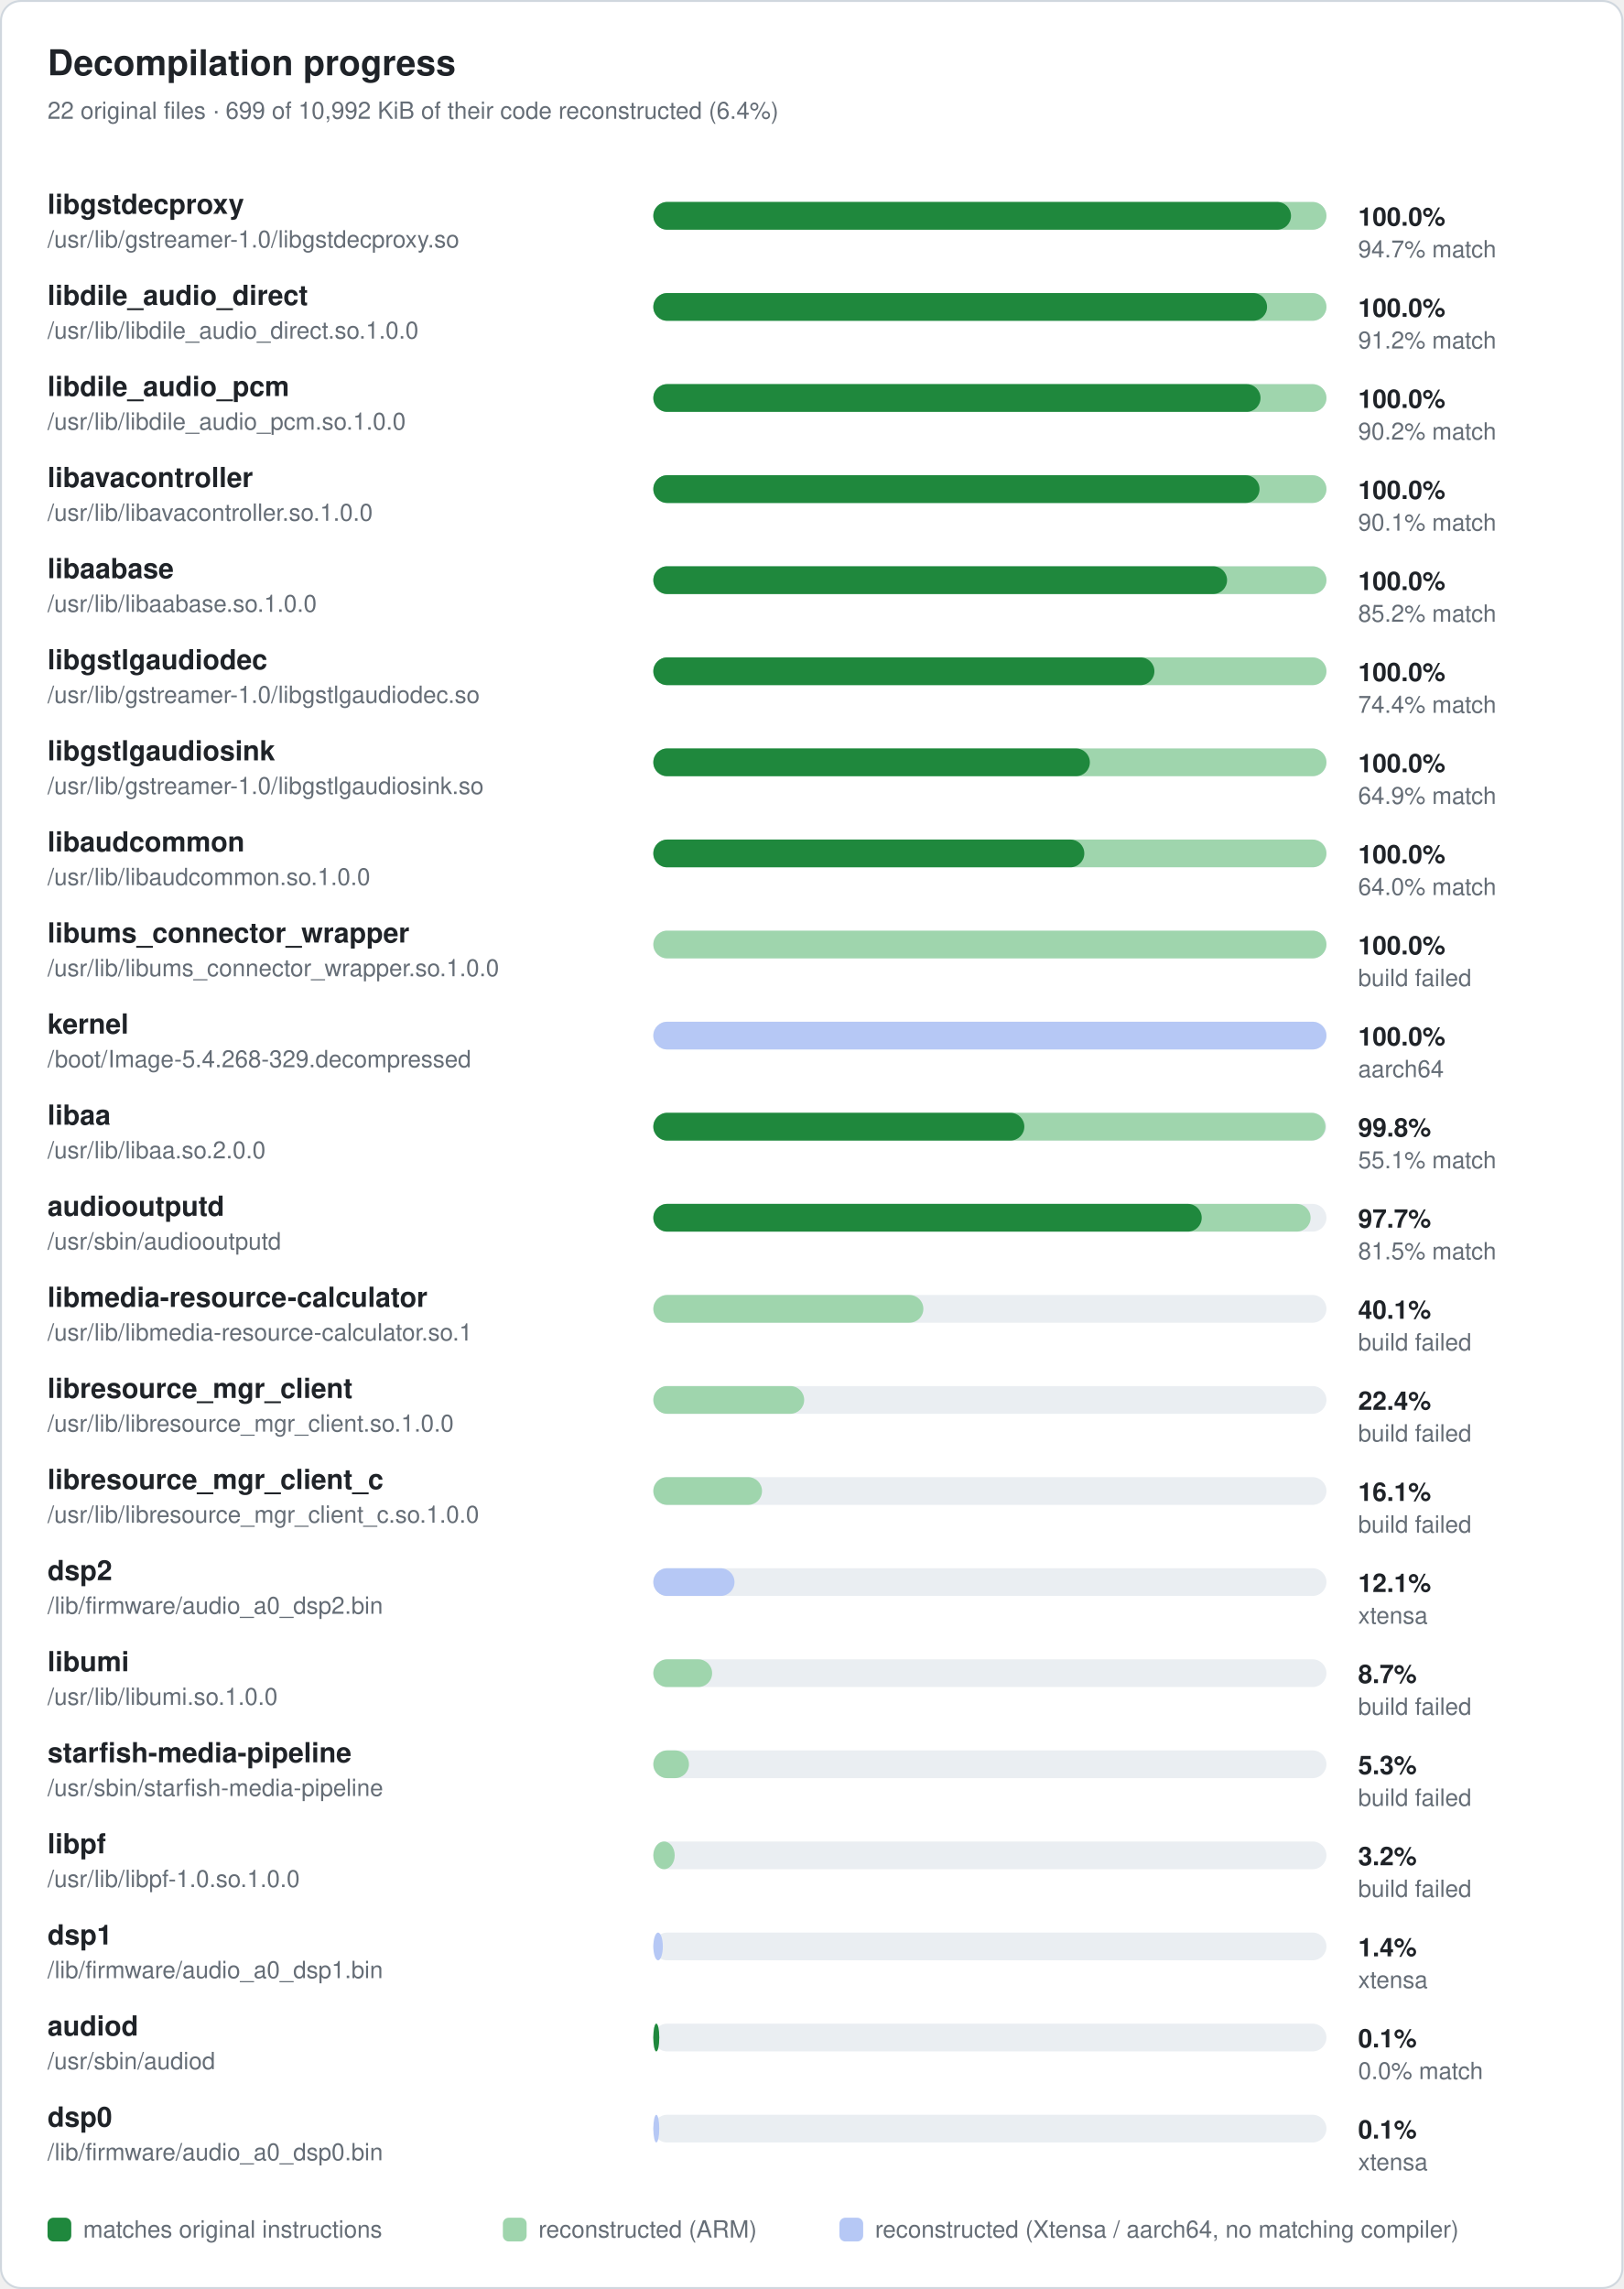
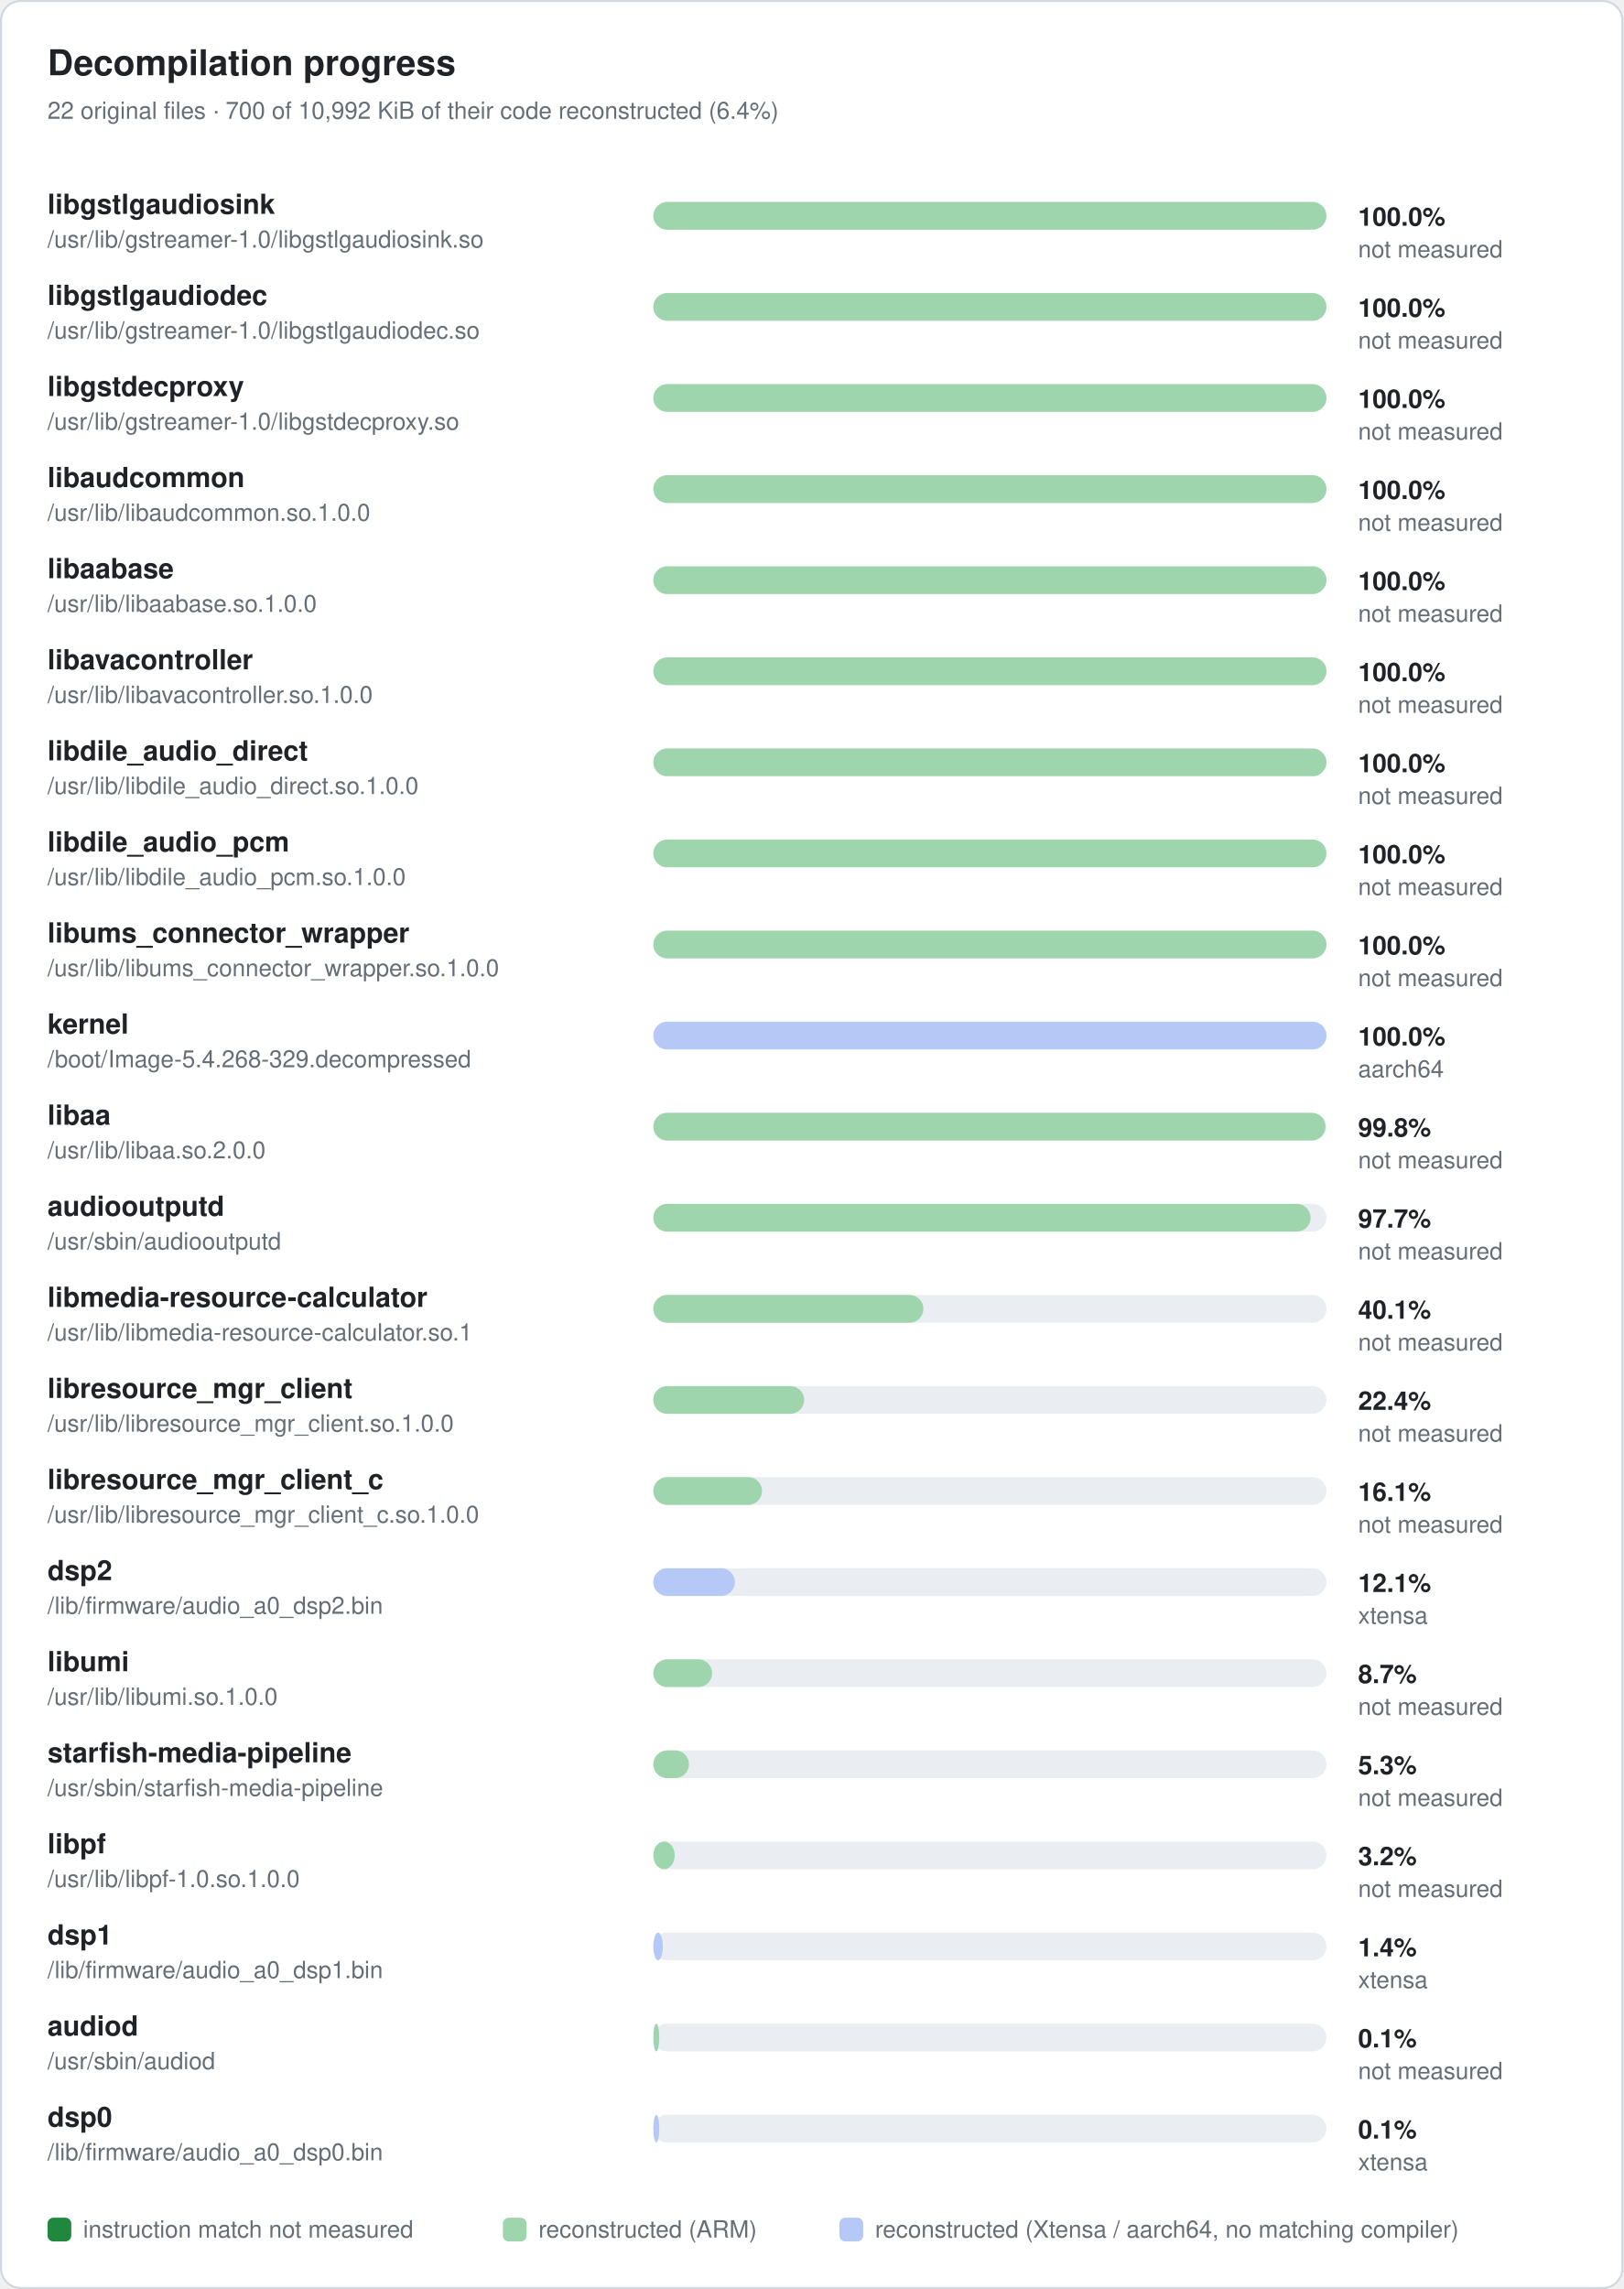
<svg xmlns="http://www.w3.org/2000/svg" width="820" height="1156" viewBox="0 0 820 1156" role="img" aria-label="Decompilation progress">
  <style>
  text { font-family: -apple-system, BlinkMacSystemFont, "Segoe UI", Helvetica, Arial, sans-serif; fill: #1f2328; }
  .title { font-size: 18px; font-weight: 600; }
  .sub, .path, .legend { font-size: 12px; fill: #656d76; }
  .name { font-size: 14px; font-weight: 600; }
  .pct { font-size: 13px; font-weight: 600; font-variant-numeric: tabular-nums; }
  .card { fill: #ffffff; stroke: #d0d7de; }
  .track { fill: #eaeef2; }
  .cov { fill: #9fd5ad; }
  .match { fill: #1f883d; }
  .dsp { fill: #b6c8f5; }
  @media (prefers-color-scheme: dark) {
    text { fill: #e6edf3; }
    .sub, .path, .legend { fill: #8d96a0; }
    .card { fill: #0d1117; stroke: #30363d; }
    .track { fill: #21262d; }
    .cov { fill: #2e6b3d; }
    .match { fill: #3fb950; }
    .dsp { fill: #3b5bab; }
  }
</style>
  <rect class="card" x="0.5" y="0.5" width="819" height="1155" rx="10" />
  <text class="title" x="24" y="38">Decompilation progress</text>
-   <text class="sub" x="24" y="60">22 original files · 699 of 10,992 KiB of their code reconstructed (6.4%)</text>
-   <text class="name" x="24" y="108">libgstdecproxy</text>
-   <text class="path" x="24" y="125">/usr/lib/gstreamer-1.0/libgstdecproxy.so</text>
+   <text class="sub" x="24" y="60">22 original files · 700 of 10,992 KiB of their code reconstructed (6.4%)</text>
+   <text class="name" x="24" y="108">libgstlgaudiosink</text>
+   <text class="path" x="24" y="125">/usr/lib/gstreamer-1.0/libgstlgaudiosink.so</text>
  <rect class="track" x="330" y="102" width="340" height="14" rx="7" />
  <rect class="cov" x="330" y="102" width="340.0" height="14" rx="7" />
-   <rect class="match" x="330" y="102" width="322.1" height="14" rx="7" />
  <text class="pct" x="686" y="114">100.0%</text>
-   <text class="path" x="686" y="130">94.7% match</text>
-   <text class="name" x="24" y="154">libdile_audio_direct</text>
-   <text class="path" x="24" y="171">/usr/lib/libdile_audio_direct.so.1.0.0</text>
+   <text class="path" x="686" y="130">not measured</text>
+   <text class="name" x="24" y="154">libgstlgaudiodec</text>
+   <text class="path" x="24" y="171">/usr/lib/gstreamer-1.0/libgstlgaudiodec.so</text>
  <rect class="track" x="330" y="148" width="340" height="14" rx="7" />
  <rect class="cov" x="330" y="148" width="340.0" height="14" rx="7" />
-   <rect class="match" x="330" y="148" width="310.0" height="14" rx="7" />
  <text class="pct" x="686" y="160">100.0%</text>
-   <text class="path" x="686" y="176">91.2% match</text>
-   <text class="name" x="24" y="200">libdile_audio_pcm</text>
-   <text class="path" x="24" y="217">/usr/lib/libdile_audio_pcm.so.1.0.0</text>
+   <text class="path" x="686" y="176">not measured</text>
+   <text class="name" x="24" y="200">libgstdecproxy</text>
+   <text class="path" x="24" y="217">/usr/lib/gstreamer-1.0/libgstdecproxy.so</text>
  <rect class="track" x="330" y="194" width="340" height="14" rx="7" />
  <rect class="cov" x="330" y="194" width="340.0" height="14" rx="7" />
-   <rect class="match" x="330" y="194" width="306.7" height="14" rx="7" />
  <text class="pct" x="686" y="206">100.0%</text>
-   <text class="path" x="686" y="222">90.2% match</text>
-   <text class="name" x="24" y="246">libavacontroller</text>
-   <text class="path" x="24" y="263">/usr/lib/libavacontroller.so.1.0.0</text>
+   <text class="path" x="686" y="222">not measured</text>
+   <text class="name" x="24" y="246">libaudcommon</text>
+   <text class="path" x="24" y="263">/usr/lib/libaudcommon.so.1.0.0</text>
  <rect class="track" x="330" y="240" width="340" height="14" rx="7" />
  <rect class="cov" x="330" y="240" width="340.0" height="14" rx="7" />
-   <rect class="match" x="330" y="240" width="306.2" height="14" rx="7" />
  <text class="pct" x="686" y="252">100.0%</text>
-   <text class="path" x="686" y="268">90.1% match</text>
+   <text class="path" x="686" y="268">not measured</text>
  <text class="name" x="24" y="292">libaabase</text>
  <text class="path" x="24" y="309">/usr/lib/libaabase.so.1.0.0</text>
  <rect class="track" x="330" y="286" width="340" height="14" rx="7" />
  <rect class="cov" x="330" y="286" width="340.0" height="14" rx="7" />
-   <rect class="match" x="330" y="286" width="289.8" height="14" rx="7" />
  <text class="pct" x="686" y="298">100.0%</text>
-   <text class="path" x="686" y="314">85.2% match</text>
-   <text class="name" x="24" y="338">libgstlgaudiodec</text>
-   <text class="path" x="24" y="355">/usr/lib/gstreamer-1.0/libgstlgaudiodec.so</text>
+   <text class="path" x="686" y="314">not measured</text>
+   <text class="name" x="24" y="338">libavacontroller</text>
+   <text class="path" x="24" y="355">/usr/lib/libavacontroller.so.1.0.0</text>
  <rect class="track" x="330" y="332" width="340" height="14" rx="7" />
  <rect class="cov" x="330" y="332" width="340.0" height="14" rx="7" />
-   <rect class="match" x="330" y="332" width="253.1" height="14" rx="7" />
  <text class="pct" x="686" y="344">100.0%</text>
-   <text class="path" x="686" y="360">74.4% match</text>
-   <text class="name" x="24" y="384">libgstlgaudiosink</text>
-   <text class="path" x="24" y="401">/usr/lib/gstreamer-1.0/libgstlgaudiosink.so</text>
+   <text class="path" x="686" y="360">not measured</text>
+   <text class="name" x="24" y="384">libdile_audio_direct</text>
+   <text class="path" x="24" y="401">/usr/lib/libdile_audio_direct.so.1.0.0</text>
  <rect class="track" x="330" y="378" width="340" height="14" rx="7" />
  <rect class="cov" x="330" y="378" width="340.0" height="14" rx="7" />
-   <rect class="match" x="330" y="378" width="220.5" height="14" rx="7" />
  <text class="pct" x="686" y="390">100.0%</text>
-   <text class="path" x="686" y="406">64.9% match</text>
-   <text class="name" x="24" y="430">libaudcommon</text>
-   <text class="path" x="24" y="447">/usr/lib/libaudcommon.so.1.0.0</text>
+   <text class="path" x="686" y="406">not measured</text>
+   <text class="name" x="24" y="430">libdile_audio_pcm</text>
+   <text class="path" x="24" y="447">/usr/lib/libdile_audio_pcm.so.1.0.0</text>
  <rect class="track" x="330" y="424" width="340" height="14" rx="7" />
  <rect class="cov" x="330" y="424" width="340.0" height="14" rx="7" />
-   <rect class="match" x="330" y="424" width="217.7" height="14" rx="7" />
  <text class="pct" x="686" y="436">100.0%</text>
-   <text class="path" x="686" y="452">64.0% match</text>
+   <text class="path" x="686" y="452">not measured</text>
  <text class="name" x="24" y="476">libums_connector_wrapper</text>
  <text class="path" x="24" y="493">/usr/lib/libums_connector_wrapper.so.1.0.0</text>
  <rect class="track" x="330" y="470" width="340" height="14" rx="7" />
  <rect class="cov" x="330" y="470" width="340.0" height="14" rx="7" />
  <text class="pct" x="686" y="482">100.0%</text>
-   <text class="path" x="686" y="498">build failed</text>
+   <text class="path" x="686" y="498">not measured</text>
  <text class="name" x="24" y="522">kernel</text>
  <text class="path" x="24" y="539">/boot/Image-5.4.268-329.decompressed</text>
  <rect class="track" x="330" y="516" width="340" height="14" rx="7" />
  <rect class="dsp" x="330" y="516" width="340.0" height="14" rx="7" />
  <text class="pct" x="686" y="528">100.0%</text>
  <text class="path" x="686" y="544">aarch64</text>
  <text class="name" x="24" y="568">libaa</text>
  <text class="path" x="24" y="585">/usr/lib/libaa.so.2.0.0</text>
  <rect class="track" x="330" y="562" width="340" height="14" rx="7" />
  <rect class="cov" x="330" y="562" width="339.5" height="14" rx="7" />
-   <rect class="match" x="330" y="562" width="187.4" height="14" rx="7" />
  <text class="pct" x="686" y="574">99.8%</text>
-   <text class="path" x="686" y="590">55.1% match</text>
+   <text class="path" x="686" y="590">not measured</text>
  <text class="name" x="24" y="614">audiooutputd</text>
  <text class="path" x="24" y="631">/usr/sbin/audiooutputd</text>
  <rect class="track" x="330" y="608" width="340" height="14" rx="7" />
  <rect class="cov" x="330" y="608" width="332.0" height="14" rx="7" />
-   <rect class="match" x="330" y="608" width="277.0" height="14" rx="7" />
  <text class="pct" x="686" y="620">97.7%</text>
-   <text class="path" x="686" y="636">81.5% match</text>
+   <text class="path" x="686" y="636">not measured</text>
  <text class="name" x="24" y="660">libmedia-resource-calculator</text>
  <text class="path" x="24" y="677">/usr/lib/libmedia-resource-calculator.so.1</text>
  <rect class="track" x="330" y="654" width="340" height="14" rx="7" />
  <rect class="cov" x="330" y="654" width="136.4" height="14" rx="7" />
  <text class="pct" x="686" y="666">40.1%</text>
-   <text class="path" x="686" y="682">build failed</text>
+   <text class="path" x="686" y="682">not measured</text>
  <text class="name" x="24" y="706">libresource_mgr_client</text>
  <text class="path" x="24" y="723">/usr/lib/libresource_mgr_client.so.1.0.0</text>
  <rect class="track" x="330" y="700" width="340" height="14" rx="7" />
  <rect class="cov" x="330" y="700" width="76.2" height="14" rx="7" />
  <text class="pct" x="686" y="712">22.4%</text>
-   <text class="path" x="686" y="728">build failed</text>
+   <text class="path" x="686" y="728">not measured</text>
  <text class="name" x="24" y="752">libresource_mgr_client_c</text>
  <text class="path" x="24" y="769">/usr/lib/libresource_mgr_client_c.so.1.0.0</text>
  <rect class="track" x="330" y="746" width="340" height="14" rx="7" />
  <rect class="cov" x="330" y="746" width="54.9" height="14" rx="7" />
  <text class="pct" x="686" y="758">16.1%</text>
-   <text class="path" x="686" y="774">build failed</text>
+   <text class="path" x="686" y="774">not measured</text>
  <text class="name" x="24" y="798">dsp2</text>
  <text class="path" x="24" y="815">/lib/firmware/audio_a0_dsp2.bin</text>
  <rect class="track" x="330" y="792" width="340" height="14" rx="7" />
-   <rect class="dsp" x="330" y="792" width="41.0" height="14" rx="7" />
+   <rect class="dsp" x="330" y="792" width="41.2" height="14" rx="7" />
  <text class="pct" x="686" y="804">12.1%</text>
  <text class="path" x="686" y="820">xtensa</text>
  <text class="name" x="24" y="844">libumi</text>
  <text class="path" x="24" y="861">/usr/lib/libumi.so.1.0.0</text>
  <rect class="track" x="330" y="838" width="340" height="14" rx="7" />
  <rect class="cov" x="330" y="838" width="29.7" height="14" rx="7" />
  <text class="pct" x="686" y="850">8.7%</text>
-   <text class="path" x="686" y="866">build failed</text>
+   <text class="path" x="686" y="866">not measured</text>
  <text class="name" x="24" y="890">starfish-media-pipeline</text>
  <text class="path" x="24" y="907">/usr/sbin/starfish-media-pipeline</text>
  <rect class="track" x="330" y="884" width="340" height="14" rx="7" />
  <rect class="cov" x="330" y="884" width="18.0" height="14" rx="7" />
  <text class="pct" x="686" y="896">5.3%</text>
-   <text class="path" x="686" y="912">build failed</text>
+   <text class="path" x="686" y="912">not measured</text>
  <text class="name" x="24" y="936">libpf</text>
  <text class="path" x="24" y="953">/usr/lib/libpf-1.0.so.1.0.0</text>
  <rect class="track" x="330" y="930" width="340" height="14" rx="7" />
  <rect class="cov" x="330" y="930" width="10.8" height="14" rx="7" />
  <text class="pct" x="686" y="942">3.2%</text>
-   <text class="path" x="686" y="958">build failed</text>
+   <text class="path" x="686" y="958">not measured</text>
  <text class="name" x="24" y="982">dsp1</text>
  <text class="path" x="24" y="999">/lib/firmware/audio_a0_dsp1.bin</text>
  <rect class="track" x="330" y="976" width="340" height="14" rx="7" />
  <rect class="dsp" x="330" y="976" width="4.8" height="14" rx="7" />
  <text class="pct" x="686" y="988">1.4%</text>
  <text class="path" x="686" y="1004">xtensa</text>
  <text class="name" x="24" y="1028">audiod</text>
  <text class="path" x="24" y="1045">/usr/sbin/audiod</text>
  <rect class="track" x="330" y="1022" width="340" height="14" rx="7" />
  <rect class="cov" x="330" y="1022" width="3.0" height="14" rx="7" />
-   <rect class="match" x="330" y="1022" width="3.0" height="14" rx="7" />
  <text class="pct" x="686" y="1034">0.1%</text>
-   <text class="path" x="686" y="1050">0.0% match</text>
+   <text class="path" x="686" y="1050">not measured</text>
  <text class="name" x="24" y="1074">dsp0</text>
  <text class="path" x="24" y="1091">/lib/firmware/audio_a0_dsp0.bin</text>
  <rect class="track" x="330" y="1068" width="340" height="14" rx="7" />
  <rect class="dsp" x="330" y="1068" width="3.0" height="14" rx="7" />
  <text class="pct" x="686" y="1080">0.1%</text>
  <text class="path" x="686" y="1096">xtensa</text>
  <rect class="match" x="24" y="1120" width="12" height="12" rx="3" />
-   <text class="legend" x="42" y="1130">matches original instructions</text>
+   <text class="legend" x="42" y="1130">instruction match not measured</text>
  <rect class="cov" x="254" y="1120" width="12" height="12" rx="3" />
  <text class="legend" x="272" y="1130">reconstructed (ARM)</text>
  <rect class="dsp" x="424" y="1120" width="12" height="12" rx="3" />
  <text class="legend" x="442" y="1130">reconstructed (Xtensa / aarch64, no matching compiler)</text>
</svg>
